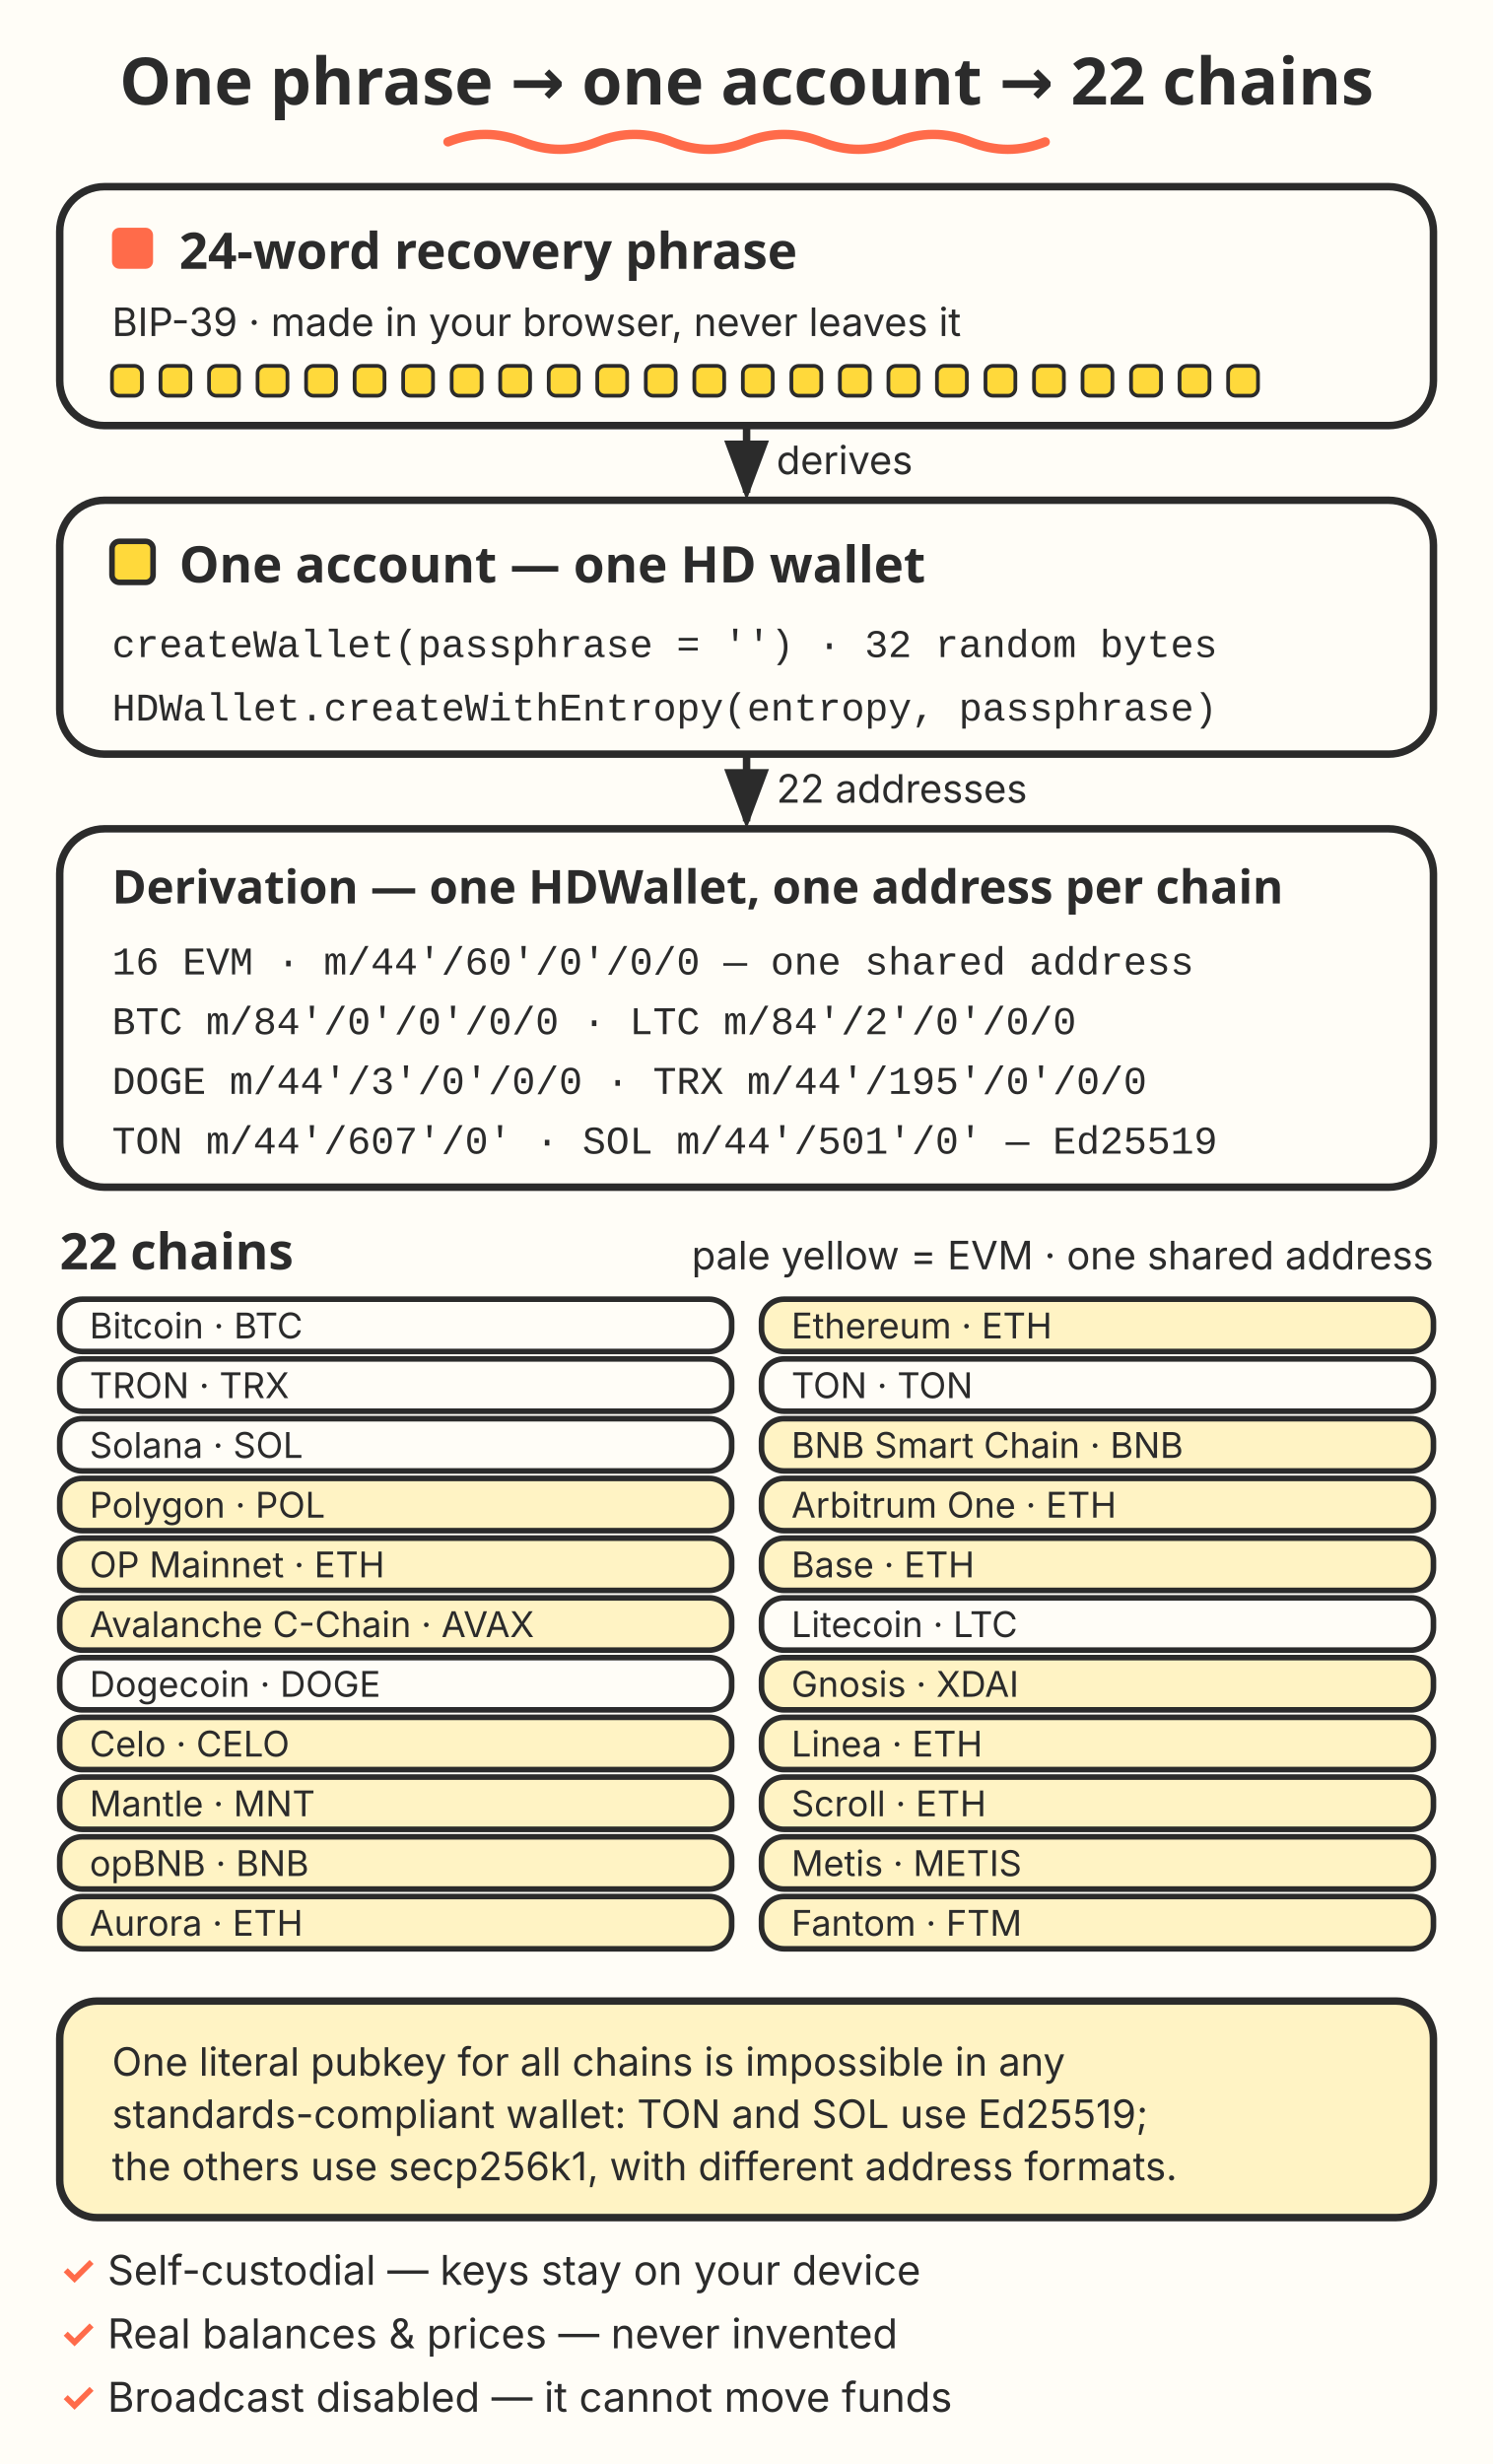
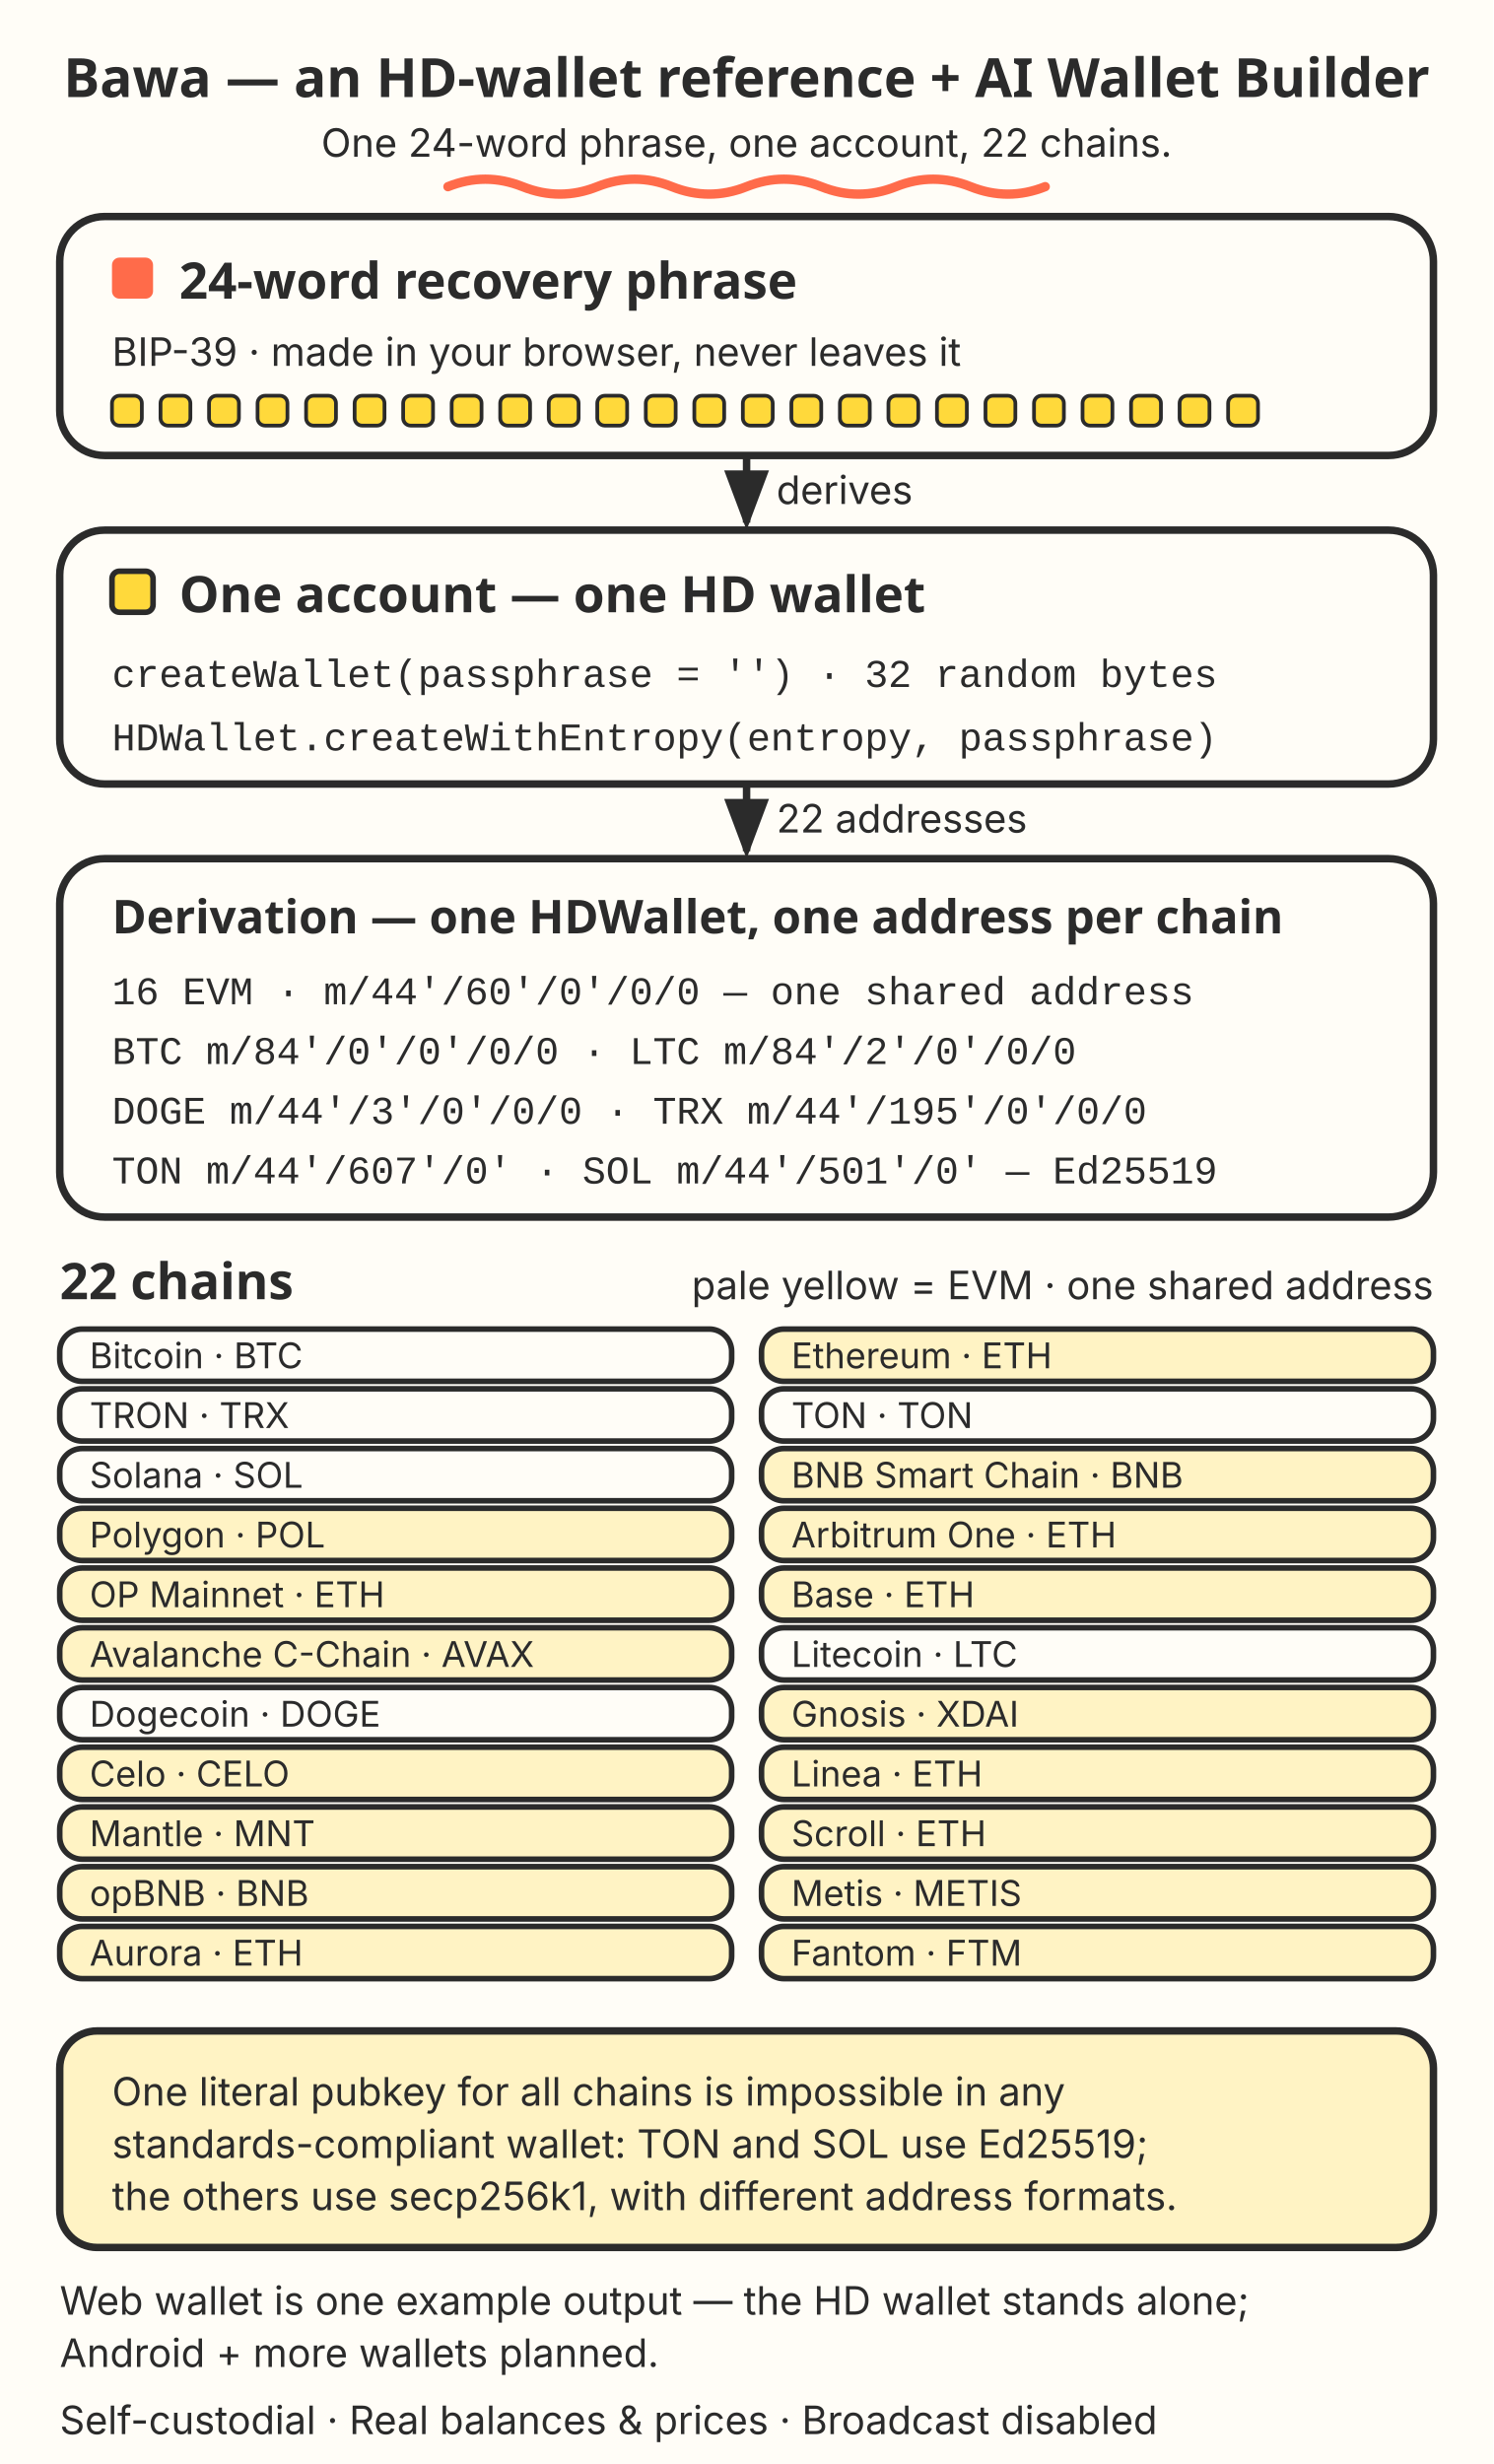
<svg xmlns="http://www.w3.org/2000/svg" width="400" height="660" viewBox="0 0 400 660" role="img" aria-labelledby="expTitle expDesc">
  <style>
    .t { font-family: "Baloo 2", "Trebuchet MS", Verdana, sans-serif; fill: #2B2B2B; }
    .b { font-family: Inter, "Trebuchet MS", Verdana, sans-serif; fill: #2B2B2B; }
    .m { font-family: "SFMono-Regular", Consolas, "Liberation Mono", monospace; fill: #2B2B2B; }
    .card { fill: #FFFDF7; stroke: #2B2B2B; stroke-width: 2; }
    .chip { fill: #FFFDF7; stroke: #2B2B2B; stroke-width: 1.5; }
    .chipEvm { fill: #FFF3C4; stroke: #2B2B2B; stroke-width: 1.5; }
    .limit { fill: #FFF3C4; stroke: #2B2B2B; stroke-width: 2; }
    .arrow { stroke: #2B2B2B; stroke-width: 2; fill: none; }
    .lbl { font-family: Inter, "Trebuchet MS", Verdana, sans-serif; fill: #2B2B2B; paint-order: stroke; stroke: #FFFDF7; stroke-width: 4; }
  </style>
  <defs>
    <marker id="ah2" markerWidth="10" markerHeight="10" refX="7" refY="3" orient="auto" markerUnits="strokeWidth">
      <path d="M0,0 L8,3 L0,6 z" fill="#2B2B2B" />
    </marker>
  </defs>
  <rect x="0" y="0" width="400" height="660" fill="#FFFDF7" />
-   <text class="t" x="200" y="28" font-size="17.5" font-weight="700" text-anchor="middle">One phrase → one account → 22 chains</text>
-   <path d="M120,38 q10,-4 20,0 t20,0 t20,0 t20,0 t20,0 t20,0 t20,0 t20,0" fill="none" stroke="#FF6B4A" stroke-width="2.5" stroke-linecap="round" />
-   <rect class="card" x="16" y="50" width="368" height="64" rx="12" />
-   <rect x="30" y="61" width="11" height="11" rx="2" fill="#FF6B4A" />
-   <text class="t" x="48" y="72" font-size="13.5" font-weight="700">24-word recovery phrase</text>
-   <text class="b" x="30" y="90" font-size="10.5">BIP-39 · made in your browser, never leaves it</text>
+   <text class="t" x="200" y="26" font-size="14.5" font-weight="700" text-anchor="middle">Bawa — an HD-wallet reference + AI Wallet Builder</text>
+   <text class="b" x="200" y="42" font-size="10.5" text-anchor="middle">One 24-word phrase, one account, 22 chains.</text>
+   <path d="M120,50 q10,-4 20,0 t20,0 t20,0 t20,0 t20,0 t20,0 t20,0 t20,0" fill="none" stroke="#FF6B4A" stroke-width="2.5" stroke-linecap="round" />
+   <rect class="card" x="16" y="58" width="368" height="64" rx="12" />
+   <rect x="30" y="69" width="11" height="11" rx="2" fill="#FF6B4A" />
+   <text class="t" x="48" y="80" font-size="13.5" font-weight="700">24-word recovery phrase</text>
+   <text class="b" x="30" y="98" font-size="10.5">BIP-39 · made in your browser, never leaves it</text>
  <g fill="#FFD93B" stroke="#2B2B2B" stroke-width="1">
-     <rect x="30" y="98" width="8" height="8" rx="2" />
-     <rect x="43" y="98" width="8" height="8" rx="2" />
-     <rect x="56" y="98" width="8" height="8" rx="2" />
-     <rect x="69" y="98" width="8" height="8" rx="2" />
-     <rect x="82" y="98" width="8" height="8" rx="2" />
-     <rect x="95" y="98" width="8" height="8" rx="2" />
-     <rect x="108" y="98" width="8" height="8" rx="2" />
-     <rect x="121" y="98" width="8" height="8" rx="2" />
-     <rect x="134" y="98" width="8" height="8" rx="2" />
-     <rect x="147" y="98" width="8" height="8" rx="2" />
-     <rect x="160" y="98" width="8" height="8" rx="2" />
-     <rect x="173" y="98" width="8" height="8" rx="2" />
-     <rect x="186" y="98" width="8" height="8" rx="2" />
-     <rect x="199" y="98" width="8" height="8" rx="2" />
-     <rect x="212" y="98" width="8" height="8" rx="2" />
-     <rect x="225" y="98" width="8" height="8" rx="2" />
-     <rect x="238" y="98" width="8" height="8" rx="2" />
-     <rect x="251" y="98" width="8" height="8" rx="2" />
-     <rect x="264" y="98" width="8" height="8" rx="2" />
-     <rect x="277" y="98" width="8" height="8" rx="2" />
-     <rect x="290" y="98" width="8" height="8" rx="2" />
-     <rect x="303" y="98" width="8" height="8" rx="2" />
-     <rect x="316" y="98" width="8" height="8" rx="2" />
-     <rect x="329" y="98" width="8" height="8" rx="2" />
+     <rect x="30" y="106" width="8" height="8" rx="2" />
+     <rect x="43" y="106" width="8" height="8" rx="2" />
+     <rect x="56" y="106" width="8" height="8" rx="2" />
+     <rect x="69" y="106" width="8" height="8" rx="2" />
+     <rect x="82" y="106" width="8" height="8" rx="2" />
+     <rect x="95" y="106" width="8" height="8" rx="2" />
+     <rect x="108" y="106" width="8" height="8" rx="2" />
+     <rect x="121" y="106" width="8" height="8" rx="2" />
+     <rect x="134" y="106" width="8" height="8" rx="2" />
+     <rect x="147" y="106" width="8" height="8" rx="2" />
+     <rect x="160" y="106" width="8" height="8" rx="2" />
+     <rect x="173" y="106" width="8" height="8" rx="2" />
+     <rect x="186" y="106" width="8" height="8" rx="2" />
+     <rect x="199" y="106" width="8" height="8" rx="2" />
+     <rect x="212" y="106" width="8" height="8" rx="2" />
+     <rect x="225" y="106" width="8" height="8" rx="2" />
+     <rect x="238" y="106" width="8" height="8" rx="2" />
+     <rect x="251" y="106" width="8" height="8" rx="2" />
+     <rect x="264" y="106" width="8" height="8" rx="2" />
+     <rect x="277" y="106" width="8" height="8" rx="2" />
+     <rect x="290" y="106" width="8" height="8" rx="2" />
+     <rect x="303" y="106" width="8" height="8" rx="2" />
+     <rect x="316" y="106" width="8" height="8" rx="2" />
+     <rect x="329" y="106" width="8" height="8" rx="2" />
  </g>
-   <path class="arrow" d="M200,114 L200,132" marker-end="url(#ah2)" />
-   <text class="lbl" x="208" y="127" font-size="10.5">derives</text>
-   <rect class="card" x="16" y="134" width="368" height="68" rx="12" />
-   <rect x="30" y="145" width="11" height="11" rx="2" fill="#FFD93B" stroke="#2B2B2B" stroke-width="1.5" />
-   <text class="t" x="48" y="156" font-size="13.5" font-weight="700">One account — one HD wallet</text>
-   <text class="m" x="30" y="176" font-size="10.5">createWallet(passphrase = '') · 32 random bytes</text>
-   <text class="m" x="30" y="193" font-size="10.5">HDWallet.createWithEntropy(entropy, passphrase)</text>
-   <path class="arrow" d="M200,202 L200,220" marker-end="url(#ah2)" />
-   <text class="lbl" x="208" y="215" font-size="10.5">22 addresses</text>
-   <rect class="card" x="16" y="222" width="368" height="96" rx="12" />
-   <text class="t" x="30" y="242" font-size="12.5" font-weight="700">Derivation — one HDWallet, one address per chain</text>
-   <text class="m" x="30" y="261" font-size="10.5">16 EVM · m/44'/60'/0'/0/0 — one shared address</text>
-   <text class="m" x="30" y="277" font-size="10.5">BTC m/84'/0'/0'/0/0 · LTC m/84'/2'/0'/0/0</text>
-   <text class="m" x="30" y="293" font-size="10.5">DOGE m/44'/3'/0'/0/0 · TRX m/44'/195'/0'/0/0</text>
-   <text class="m" x="30" y="309" font-size="10.5">TON m/44'/607'/0' · SOL m/44'/501'/0' — Ed25519</text>
-   <text class="t" x="16" y="340" font-size="13.5" font-weight="700">22 chains</text>
-   <text class="b" x="384" y="340" font-size="10.5" text-anchor="end">pale yellow = EVM · one shared address</text>
+   <path class="arrow" d="M200,122 L200,140" marker-end="url(#ah2)" />
+   <text class="lbl" x="208" y="135" font-size="10.5">derives</text>
+   <rect class="card" x="16" y="142" width="368" height="68" rx="12" />
+   <rect x="30" y="153" width="11" height="11" rx="2" fill="#FFD93B" stroke="#2B2B2B" stroke-width="1.5" />
+   <text class="t" x="48" y="164" font-size="13.5" font-weight="700">One account — one HD wallet</text>
+   <text class="m" x="30" y="184" font-size="10.5">createWallet(passphrase = '') · 32 random bytes</text>
+   <text class="m" x="30" y="201" font-size="10.5">HDWallet.createWithEntropy(entropy, passphrase)</text>
+   <path class="arrow" d="M200,210 L200,228" marker-end="url(#ah2)" />
+   <text class="lbl" x="208" y="223" font-size="10.5">22 addresses</text>
+   <rect class="card" x="16" y="230" width="368" height="96" rx="12" />
+   <text class="t" x="30" y="250" font-size="12.5" font-weight="700">Derivation — one HDWallet, one address per chain</text>
+   <text class="m" x="30" y="269" font-size="10.5">16 EVM · m/44'/60'/0'/0/0 — one shared address</text>
+   <text class="m" x="30" y="285" font-size="10.5">BTC m/84'/0'/0'/0/0 · LTC m/84'/2'/0'/0/0</text>
+   <text class="m" x="30" y="301" font-size="10.5">DOGE m/44'/3'/0'/0/0 · TRX m/44'/195'/0'/0/0</text>
+   <text class="m" x="30" y="317" font-size="10.5">TON m/44'/607'/0' · SOL m/44'/501'/0' — Ed25519</text>
+   <text class="t" x="16" y="348" font-size="13.5" font-weight="700">22 chains</text>
+   <text class="b" x="384" y="348" font-size="10.5" text-anchor="end">pale yellow = EVM · one shared address</text>
  <g font-size="9.5">
-     <rect class="chip" x="16" y="348" width="180" height="14" rx="6" />
-     <text class="b" x="24" y="358.5">Bitcoin · BTC</text>
-     <rect class="chipEvm" x="204" y="348" width="180" height="14" rx="6" />
-     <text class="b" x="212" y="358.5">Ethereum · ETH</text>
-     <rect class="chip" x="16" y="364" width="180" height="14" rx="6" />
-     <text class="b" x="24" y="374.5">TRON · TRX</text>
-     <rect class="chip" x="204" y="364" width="180" height="14" rx="6" />
-     <text class="b" x="212" y="374.5">TON · TON</text>
-     <rect class="chip" x="16" y="380" width="180" height="14" rx="6" />
-     <text class="b" x="24" y="390.5">Solana · SOL</text>
-     <rect class="chipEvm" x="204" y="380" width="180" height="14" rx="6" />
-     <text class="b" x="212" y="390.5">BNB Smart Chain · BNB</text>
-     <rect class="chipEvm" x="16" y="396" width="180" height="14" rx="6" />
-     <text class="b" x="24" y="406.5">Polygon · POL</text>
-     <rect class="chipEvm" x="204" y="396" width="180" height="14" rx="6" />
-     <text class="b" x="212" y="406.5">Arbitrum One · ETH</text>
-     <rect class="chipEvm" x="16" y="412" width="180" height="14" rx="6" />
-     <text class="b" x="24" y="422.5">OP Mainnet · ETH</text>
-     <rect class="chipEvm" x="204" y="412" width="180" height="14" rx="6" />
-     <text class="b" x="212" y="422.5">Base · ETH</text>
-     <rect class="chipEvm" x="16" y="428" width="180" height="14" rx="6" />
-     <text class="b" x="24" y="438.5">Avalanche C-Chain · AVAX</text>
-     <rect class="chip" x="204" y="428" width="180" height="14" rx="6" />
-     <text class="b" x="212" y="438.5">Litecoin · LTC</text>
-     <rect class="chip" x="16" y="444" width="180" height="14" rx="6" />
-     <text class="b" x="24" y="454.5">Dogecoin · DOGE</text>
-     <rect class="chipEvm" x="204" y="444" width="180" height="14" rx="6" />
-     <text class="b" x="212" y="454.5">Gnosis · XDAI</text>
-     <rect class="chipEvm" x="16" y="460" width="180" height="14" rx="6" />
-     <text class="b" x="24" y="470.5">Celo · CELO</text>
-     <rect class="chipEvm" x="204" y="460" width="180" height="14" rx="6" />
-     <text class="b" x="212" y="470.5">Linea · ETH</text>
-     <rect class="chipEvm" x="16" y="476" width="180" height="14" rx="6" />
-     <text class="b" x="24" y="486.5">Mantle · MNT</text>
-     <rect class="chipEvm" x="204" y="476" width="180" height="14" rx="6" />
-     <text class="b" x="212" y="486.5">Scroll · ETH</text>
-     <rect class="chipEvm" x="16" y="492" width="180" height="14" rx="6" />
-     <text class="b" x="24" y="502.5">opBNB · BNB</text>
-     <rect class="chipEvm" x="204" y="492" width="180" height="14" rx="6" />
-     <text class="b" x="212" y="502.5">Metis · METIS</text>
-     <rect class="chipEvm" x="16" y="508" width="180" height="14" rx="6" />
-     <text class="b" x="24" y="518.5">Aurora · ETH</text>
-     <rect class="chipEvm" x="204" y="508" width="180" height="14" rx="6" />
-     <text class="b" x="212" y="518.5">Fantom · FTM</text>
+     <rect class="chip" x="16" y="356" width="180" height="14" rx="6" />
+     <text class="b" x="24" y="366.5">Bitcoin · BTC</text>
+     <rect class="chipEvm" x="204" y="356" width="180" height="14" rx="6" />
+     <text class="b" x="212" y="366.5">Ethereum · ETH</text>
+     <rect class="chip" x="16" y="372" width="180" height="14" rx="6" />
+     <text class="b" x="24" y="382.5">TRON · TRX</text>
+     <rect class="chip" x="204" y="372" width="180" height="14" rx="6" />
+     <text class="b" x="212" y="382.5">TON · TON</text>
+     <rect class="chip" x="16" y="388" width="180" height="14" rx="6" />
+     <text class="b" x="24" y="398.5">Solana · SOL</text>
+     <rect class="chipEvm" x="204" y="388" width="180" height="14" rx="6" />
+     <text class="b" x="212" y="398.5">BNB Smart Chain · BNB</text>
+     <rect class="chipEvm" x="16" y="404" width="180" height="14" rx="6" />
+     <text class="b" x="24" y="414.5">Polygon · POL</text>
+     <rect class="chipEvm" x="204" y="404" width="180" height="14" rx="6" />
+     <text class="b" x="212" y="414.5">Arbitrum One · ETH</text>
+     <rect class="chipEvm" x="16" y="420" width="180" height="14" rx="6" />
+     <text class="b" x="24" y="430.5">OP Mainnet · ETH</text>
+     <rect class="chipEvm" x="204" y="420" width="180" height="14" rx="6" />
+     <text class="b" x="212" y="430.5">Base · ETH</text>
+     <rect class="chipEvm" x="16" y="436" width="180" height="14" rx="6" />
+     <text class="b" x="24" y="446.5">Avalanche C-Chain · AVAX</text>
+     <rect class="chip" x="204" y="436" width="180" height="14" rx="6" />
+     <text class="b" x="212" y="446.5">Litecoin · LTC</text>
+     <rect class="chip" x="16" y="452" width="180" height="14" rx="6" />
+     <text class="b" x="24" y="462.5">Dogecoin · DOGE</text>
+     <rect class="chipEvm" x="204" y="452" width="180" height="14" rx="6" />
+     <text class="b" x="212" y="462.5">Gnosis · XDAI</text>
+     <rect class="chipEvm" x="16" y="468" width="180" height="14" rx="6" />
+     <text class="b" x="24" y="478.5">Celo · CELO</text>
+     <rect class="chipEvm" x="204" y="468" width="180" height="14" rx="6" />
+     <text class="b" x="212" y="478.5">Linea · ETH</text>
+     <rect class="chipEvm" x="16" y="484" width="180" height="14" rx="6" />
+     <text class="b" x="24" y="494.5">Mantle · MNT</text>
+     <rect class="chipEvm" x="204" y="484" width="180" height="14" rx="6" />
+     <text class="b" x="212" y="494.5">Scroll · ETH</text>
+     <rect class="chipEvm" x="16" y="500" width="180" height="14" rx="6" />
+     <text class="b" x="24" y="510.5">opBNB · BNB</text>
+     <rect class="chipEvm" x="204" y="500" width="180" height="14" rx="6" />
+     <text class="b" x="212" y="510.5">Metis · METIS</text>
+     <rect class="chipEvm" x="16" y="516" width="180" height="14" rx="6" />
+     <text class="b" x="24" y="526.5">Aurora · ETH</text>
+     <rect class="chipEvm" x="204" y="516" width="180" height="14" rx="6" />
+     <text class="b" x="212" y="526.5">Fantom · FTM</text>
  </g>
-   <rect class="limit" x="16" y="536" width="368" height="58" rx="10" />
-   <text class="b" x="30" y="556" font-size="10.5">One literal pubkey for all chains is impossible in any</text>
-   <text class="b" x="30" y="570" font-size="10.5">standards-compliant wallet: TON and SOL use Ed25519;</text>
-   <text class="b" x="30" y="584" font-size="10.5">the others use secp256k1, with different address formats.</text>
-   <g font-size="11">
-     <text class="b" x="16" y="612">
-       <tspan fill="#FF6B4A" font-weight="700">✓</tspan> Self-custodial — keys stay on your device</text>
-     <text class="b" x="16" y="629">
-       <tspan fill="#FF6B4A" font-weight="700">✓</tspan> Real balances &amp; prices — never invented</text>
-     <text class="b" x="16" y="646">
-       <tspan fill="#FF6B4A" font-weight="700">✓</tspan> Broadcast disabled — it cannot move funds</text>
-   </g>
+   <rect class="limit" x="16" y="544" width="368" height="58" rx="10" />
+   <text class="b" x="30" y="564" font-size="10.5">One literal pubkey for all chains is impossible in any</text>
+   <text class="b" x="30" y="578" font-size="10.5">standards-compliant wallet: TON and SOL use Ed25519;</text>
+   <text class="b" x="30" y="592" font-size="10.5">the others use secp256k1, with different address formats.</text>
+   <text class="b" x="16" y="620" font-size="10.5">Web wallet is one example output — the HD wallet stands alone;</text>
+   <text class="b" x="16" y="634" font-size="10.5">Android + more wallets planned.</text>
+   <text class="b" x="16" y="652" font-size="10.5">Self-custodial · Real balances &amp; prices · Broadcast disabled</text>
</svg>
